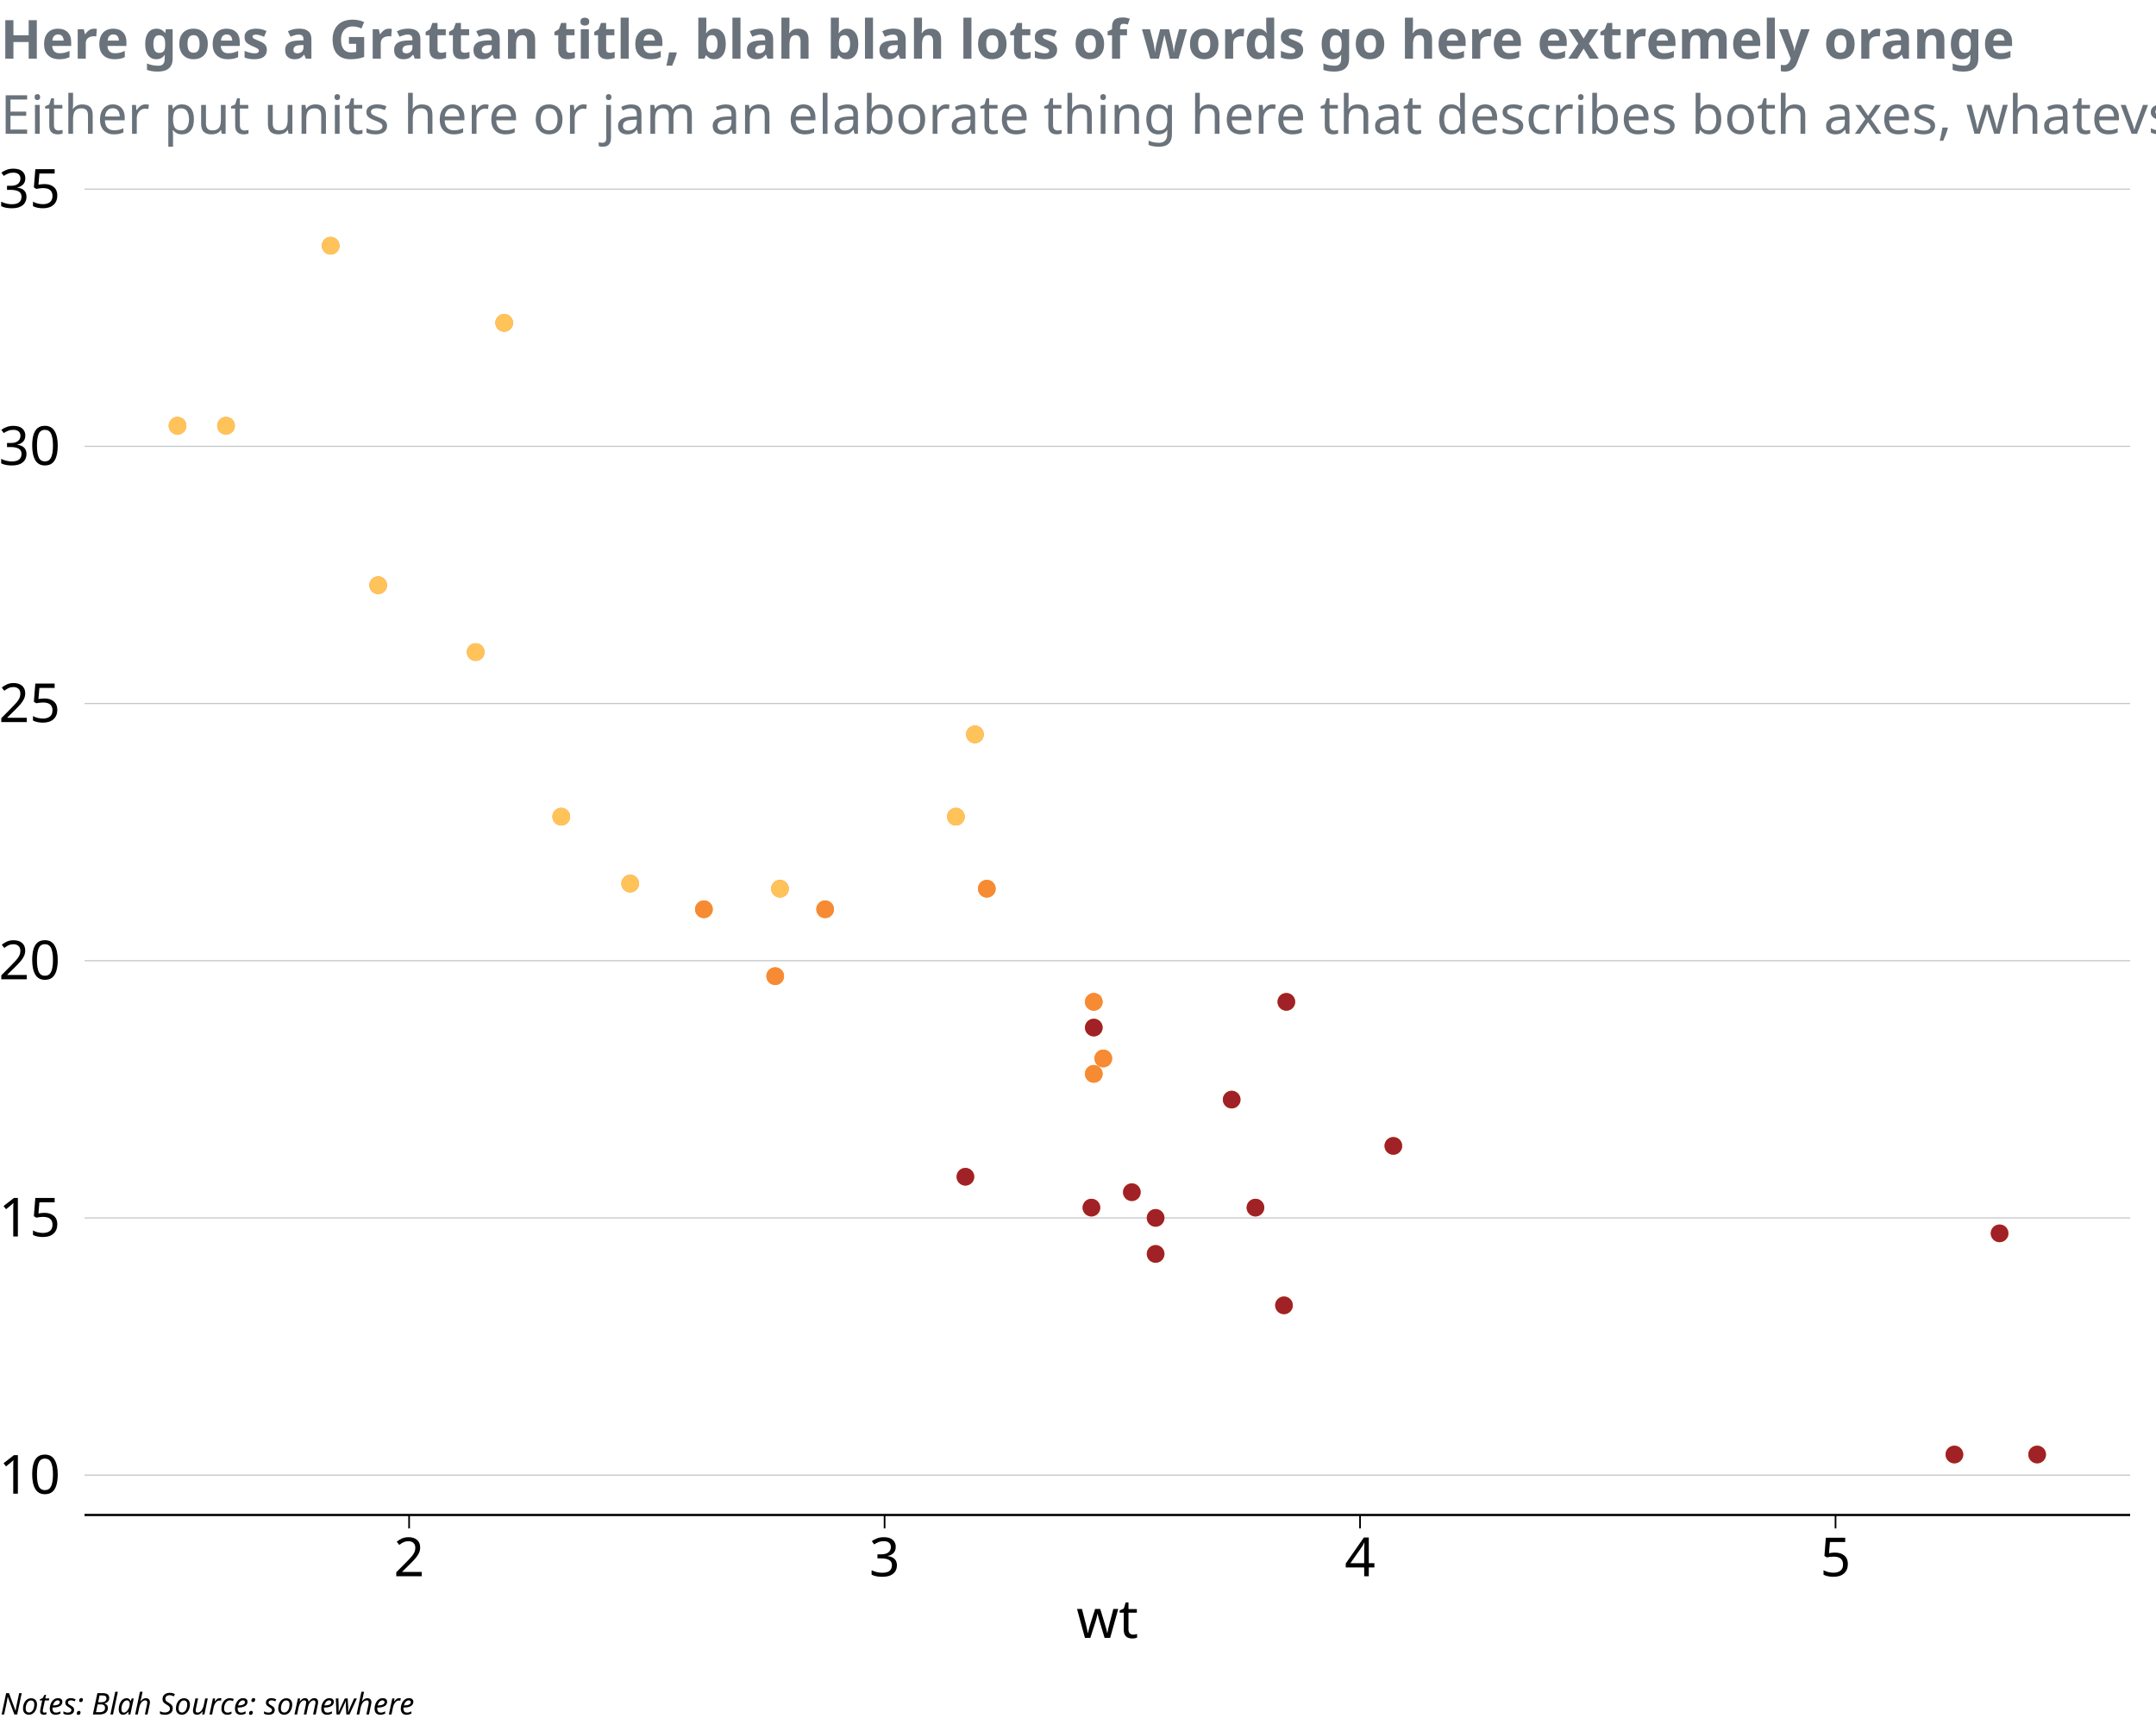
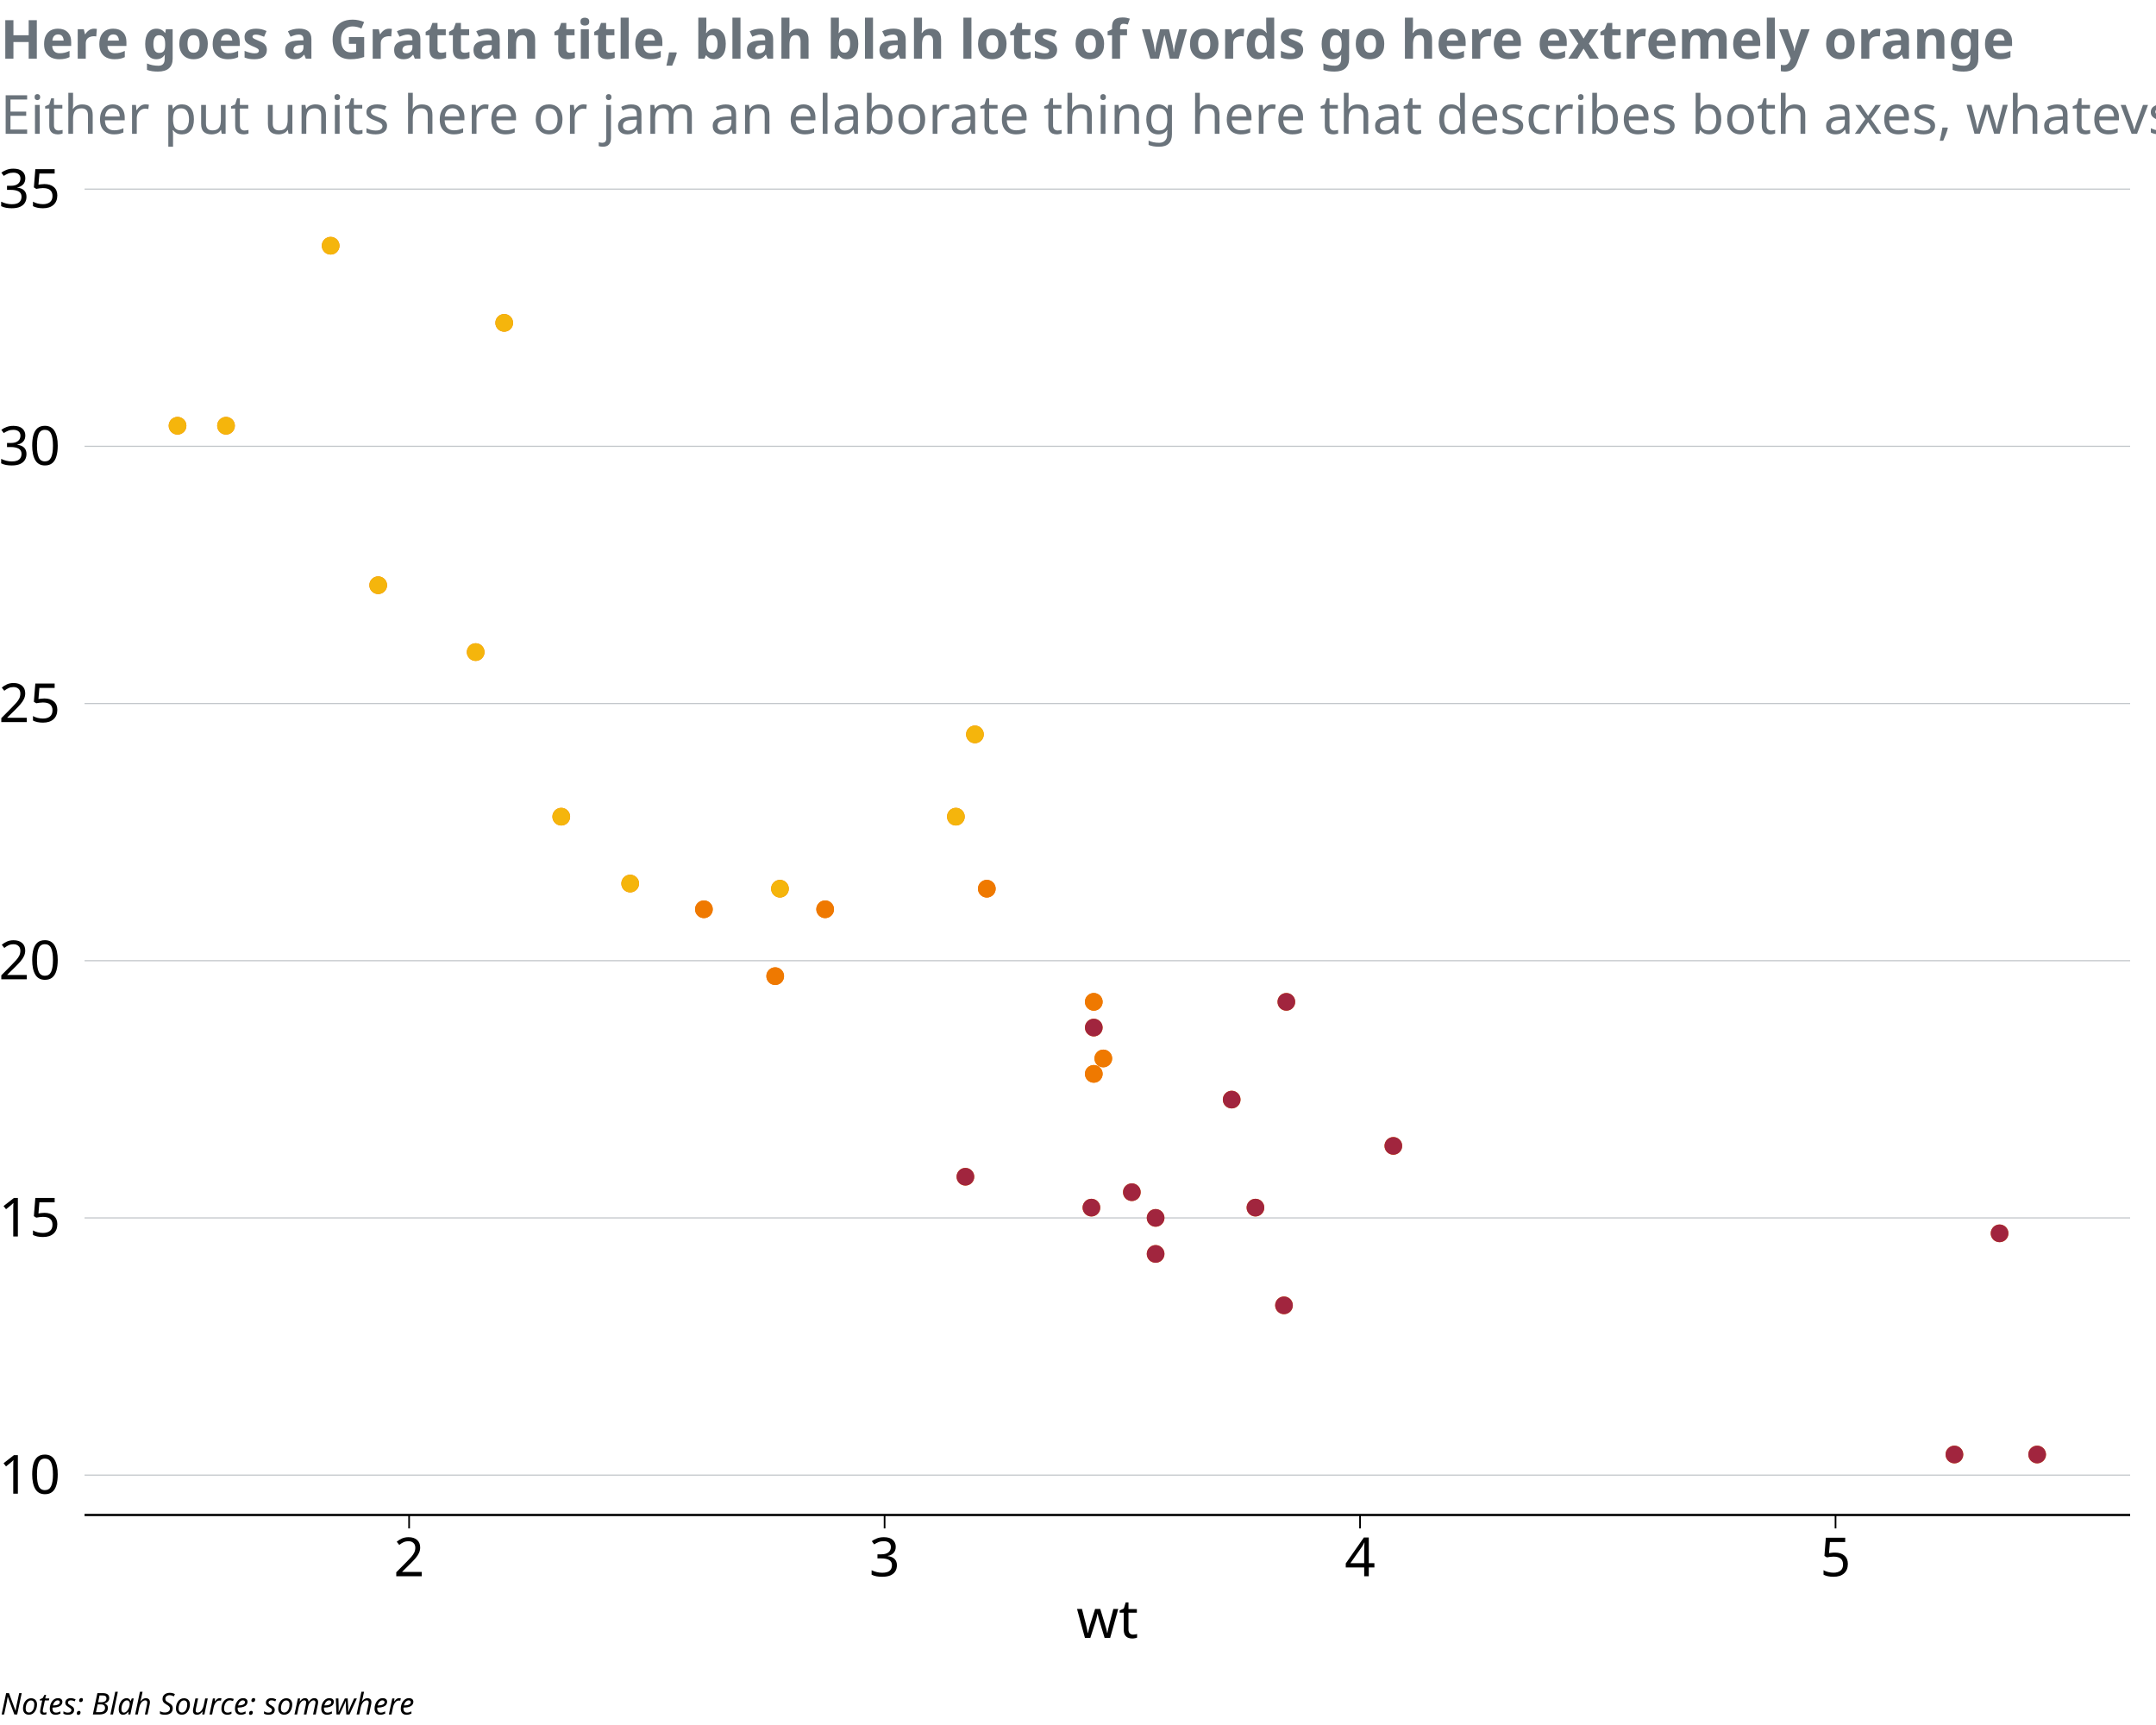
<svg xmlns="http://www.w3.org/2000/svg" class="svglite" data-engine-version="2.0" width="720.00pt" height="576.00pt" viewBox="0 0 720.00 576.00">
  <defs>
    <style type="text/css">
    .svglite line, .svglite polyline, .svglite polygon, .svglite path, .svglite rect, .svglite circle {
      fill: none;
      stroke: #000000;
      stroke-linecap: round;
      stroke-linejoin: round;
      stroke-miterlimit: 10.00;
    }
  </style>
  </defs>
  <rect width="100%" height="100%" style="stroke: none; fill: #FFFFFF;" />
  <defs>
    <clipPath id="cpMC4wMHw3MjAuMDB8MC4wMHw1NzYuMDA=">
      <rect x="0.00" y="0.00" width="720.00" height="576.00" />
    </clipPath>
  </defs>
  <g clip-path="url(#cpMC4wMHw3MjAuMDB8MC4wMHw1NzYuMDA=)">
    <rect x="0.00" y="0.00" width="720.00" height="576.00" style="stroke-width: 0.75; stroke: none; fill: #FFFFFF;" />
  </g>
  <defs>
    <clipPath id="cpMjguMjR8NzExLjM2fDYxLjg2fDUwNS44Nw==">
      <rect x="28.24" y="61.86" width="683.12" height="444.00" />
    </clipPath>
  </defs>
  <g clip-path="url(#cpMjguMjR8NzExLjM2fDYxLjg2fDUwNS44Nw==)">
    <rect x="28.24" y="61.86" width="683.12" height="444.00" style="stroke-width: 0.75; stroke: none; fill: #FFFFFF;" />
    <polyline points="28.24,492.55 711.36,492.55 " style="stroke-width: 0.38; stroke: #C3C7CB; stroke-linecap: butt;" />
    <polyline points="28.24,406.67 711.36,406.67 " style="stroke-width: 0.38; stroke: #C3C7CB; stroke-linecap: butt;" />
    <polyline points="28.24,320.79 711.36,320.79 " style="stroke-width: 0.38; stroke: #C3C7CB; stroke-linecap: butt;" />
    <polyline points="28.24,234.91 711.36,234.91 " style="stroke-width: 0.38; stroke: #C3C7CB; stroke-linecap: butt;" />
    <polyline points="28.24,149.03 711.36,149.03 " style="stroke-width: 0.38; stroke: #C3C7CB; stroke-linecap: butt;" />
    <polyline points="28.24,63.15 711.36,63.15 " style="stroke-width: 0.38; stroke: #C3C7CB; stroke-linecap: butt;" />
-     <circle cx="235.07" cy="303.62" r="2.60" style="stroke-width: 0.71; stroke: #F68B33; fill: #F68B33;" />
-     <circle cx="275.56" cy="303.62" r="2.60" style="stroke-width: 0.71; stroke: #F68B33; fill: #F68B33;" />
-     <circle cx="187.43" cy="272.70" r="2.60" style="stroke-width: 0.71; stroke: #F68B33; fill: #F68B33;" />
-     <circle cx="329.55" cy="296.75" r="2.60" style="stroke-width: 0.71; stroke: #F68B33; fill: #F68B33;" />
-     <circle cx="365.27" cy="343.12" r="2.60" style="stroke-width: 0.71; stroke: #F68B33; fill: #F68B33;" />
-     <circle cx="368.45" cy="353.43" r="2.60" style="stroke-width: 0.71; stroke: #F68B33; fill: #F68B33;" />
-     <circle cx="385.92" cy="418.70" r="2.60" style="stroke-width: 0.71; stroke: #F68B33; fill: #F68B33;" />
-     <circle cx="325.58" cy="245.22" r="2.60" style="stroke-width: 0.71; stroke: #F68B33; fill: #F68B33;" />
-     <circle cx="319.22" cy="272.70" r="2.60" style="stroke-width: 0.71; stroke: #F68B33; fill: #F68B33;" />
-     <circle cx="365.27" cy="334.53" r="2.60" style="stroke-width: 0.71; stroke: #F68B33; fill: #F68B33;" />
-     <circle cx="365.27" cy="358.58" r="2.60" style="stroke-width: 0.71; stroke: #F68B33; fill: #F68B33;" />
-     <circle cx="465.31" cy="382.63" r="2.60" style="stroke-width: 0.71; stroke: #F68B33; fill: #F68B33;" />
-     <circle cx="411.32" cy="367.17" r="2.60" style="stroke-width: 0.71; stroke: #F68B33; fill: #F68B33;" />
-     <circle cx="419.26" cy="403.24" r="2.60" style="stroke-width: 0.71; stroke: #F68B33; fill: #F68B33;" />
-     <circle cx="652.68" cy="485.68" r="2.60" style="stroke-width: 0.71; stroke: #F68B33; fill: #F68B33;" />
-     <circle cx="680.31" cy="485.68" r="2.60" style="stroke-width: 0.71; stroke: #F68B33; fill: #F68B33;" />
-     <circle cx="667.76" cy="411.83" r="2.60" style="stroke-width: 0.71; stroke: #F68B33; fill: #F68B33;" />
-     <circle cx="168.38" cy="107.81" r="2.60" style="stroke-width: 0.71; stroke: #F68B33; fill: #F68B33;" />
-     <circle cx="75.48" cy="142.16" r="2.60" style="stroke-width: 0.71; stroke: #F68B33; fill: #F68B33;" />
-     <circle cx="110.42" cy="82.05" r="2.60" style="stroke-width: 0.71; stroke: #F68B33; fill: #F68B33;" />
-     <circle cx="210.45" cy="295.03" r="2.60" style="stroke-width: 0.71; stroke: #F68B33; fill: #F68B33;" />
-     <circle cx="377.98" cy="398.09" r="2.60" style="stroke-width: 0.71; stroke: #F68B33; fill: #F68B33;" />
-     <circle cx="364.48" cy="403.24" r="2.60" style="stroke-width: 0.71; stroke: #F68B33; fill: #F68B33;" />
-     <circle cx="428.79" cy="435.87" r="2.60" style="stroke-width: 0.71; stroke: #F68B33; fill: #F68B33;" />
-     <circle cx="429.58" cy="334.53" r="2.60" style="stroke-width: 0.71; stroke: #F68B33; fill: #F68B33;" />
-     <circle cx="126.30" cy="195.41" r="2.60" style="stroke-width: 0.71; stroke: #F68B33; fill: #F68B33;" />
-     <circle cx="158.85" cy="217.74" r="2.60" style="stroke-width: 0.71; stroke: #F68B33; fill: #F68B33;" />
-     <circle cx="59.29" cy="142.16" r="2.60" style="stroke-width: 0.71; stroke: #F68B33; fill: #F68B33;" />
-     <circle cx="322.40" cy="392.93" r="2.60" style="stroke-width: 0.71; stroke: #F68B33; fill: #F68B33;" />
-     <circle cx="258.88" cy="325.95" r="2.60" style="stroke-width: 0.71; stroke: #F68B33; fill: #F68B33;" />
-     <circle cx="385.92" cy="406.67" r="2.60" style="stroke-width: 0.71; stroke: #F68B33; fill: #F68B33;" />
-     <circle cx="260.47" cy="296.75" r="2.60" style="stroke-width: 0.71; stroke: #F68B33; fill: #F68B33;" />
-     <circle cx="235.07" cy="303.62" r="2.60" style="stroke-width: 0.71; stroke: #F68B33; fill: #F68B33;" />
-     <circle cx="275.56" cy="303.62" r="2.60" style="stroke-width: 0.71; stroke: #F68B33; fill: #F68B33;" />
-     <circle cx="187.43" cy="272.70" r="2.60" style="stroke-width: 0.71; stroke: #FFC35A; fill: #FFC35A;" />
-     <circle cx="329.55" cy="296.75" r="2.60" style="stroke-width: 0.71; stroke: #F68B33; fill: #F68B33;" />
-     <circle cx="365.27" cy="343.12" r="2.60" style="stroke-width: 0.71; stroke: #A02226; fill: #A02226;" />
-     <circle cx="368.45" cy="353.43" r="2.60" style="stroke-width: 0.71; stroke: #F68B33; fill: #F68B33;" />
-     <circle cx="385.92" cy="418.70" r="2.60" style="stroke-width: 0.71; stroke: #A02226; fill: #A02226;" />
-     <circle cx="325.58" cy="245.22" r="2.60" style="stroke-width: 0.71; stroke: #FFC35A; fill: #FFC35A;" />
-     <circle cx="319.22" cy="272.70" r="2.60" style="stroke-width: 0.71; stroke: #FFC35A; fill: #FFC35A;" />
-     <circle cx="365.27" cy="334.53" r="2.60" style="stroke-width: 0.71; stroke: #F68B33; fill: #F68B33;" />
-     <circle cx="365.27" cy="358.58" r="2.60" style="stroke-width: 0.71; stroke: #F68B33; fill: #F68B33;" />
-     <circle cx="465.31" cy="382.63" r="2.60" style="stroke-width: 0.71; stroke: #A02226; fill: #A02226;" />
-     <circle cx="411.32" cy="367.17" r="2.60" style="stroke-width: 0.71; stroke: #A02226; fill: #A02226;" />
-     <circle cx="419.26" cy="403.24" r="2.60" style="stroke-width: 0.71; stroke: #A02226; fill: #A02226;" />
-     <circle cx="652.68" cy="485.68" r="2.60" style="stroke-width: 0.71; stroke: #A02226; fill: #A02226;" />
-     <circle cx="680.31" cy="485.68" r="2.60" style="stroke-width: 0.71; stroke: #A02226; fill: #A02226;" />
-     <circle cx="667.76" cy="411.83" r="2.60" style="stroke-width: 0.71; stroke: #A02226; fill: #A02226;" />
-     <circle cx="168.38" cy="107.81" r="2.60" style="stroke-width: 0.71; stroke: #FFC35A; fill: #FFC35A;" />
-     <circle cx="75.48" cy="142.16" r="2.60" style="stroke-width: 0.71; stroke: #FFC35A; fill: #FFC35A;" />
-     <circle cx="110.42" cy="82.05" r="2.60" style="stroke-width: 0.71; stroke: #FFC35A; fill: #FFC35A;" />
-     <circle cx="210.45" cy="295.03" r="2.60" style="stroke-width: 0.71; stroke: #FFC35A; fill: #FFC35A;" />
-     <circle cx="377.98" cy="398.09" r="2.60" style="stroke-width: 0.71; stroke: #A02226; fill: #A02226;" />
-     <circle cx="364.48" cy="403.24" r="2.60" style="stroke-width: 0.71; stroke: #A02226; fill: #A02226;" />
-     <circle cx="428.79" cy="435.87" r="2.60" style="stroke-width: 0.71; stroke: #A02226; fill: #A02226;" />
-     <circle cx="429.58" cy="334.53" r="2.60" style="stroke-width: 0.71; stroke: #A02226; fill: #A02226;" />
-     <circle cx="126.30" cy="195.41" r="2.60" style="stroke-width: 0.71; stroke: #FFC35A; fill: #FFC35A;" />
-     <circle cx="158.85" cy="217.74" r="2.60" style="stroke-width: 0.71; stroke: #FFC35A; fill: #FFC35A;" />
-     <circle cx="59.29" cy="142.16" r="2.60" style="stroke-width: 0.71; stroke: #FFC35A; fill: #FFC35A;" />
-     <circle cx="322.40" cy="392.93" r="2.60" style="stroke-width: 0.71; stroke: #A02226; fill: #A02226;" />
-     <circle cx="258.88" cy="325.95" r="2.60" style="stroke-width: 0.71; stroke: #F68B33; fill: #F68B33;" />
-     <circle cx="385.92" cy="406.67" r="2.60" style="stroke-width: 0.71; stroke: #A02226; fill: #A02226;" />
-     <circle cx="260.47" cy="296.75" r="2.60" style="stroke-width: 0.71; stroke: #FFC35A; fill: #FFC35A;" />
+     <circle cx="235.07" cy="303.62" r="2.60" style="stroke-width: 0.71; stroke: #EF7900; fill: #EF7900;" />
+     <circle cx="275.56" cy="303.62" r="2.60" style="stroke-width: 0.71; stroke: #EF7900; fill: #EF7900;" />
+     <circle cx="187.43" cy="272.70" r="2.60" style="stroke-width: 0.71; stroke: #EF7900; fill: #EF7900;" />
+     <circle cx="329.55" cy="296.75" r="2.60" style="stroke-width: 0.71; stroke: #EF7900; fill: #EF7900;" />
+     <circle cx="365.27" cy="343.12" r="2.60" style="stroke-width: 0.71; stroke: #EF7900; fill: #EF7900;" />
+     <circle cx="368.45" cy="353.43" r="2.60" style="stroke-width: 0.71; stroke: #EF7900; fill: #EF7900;" />
+     <circle cx="385.92" cy="418.70" r="2.60" style="stroke-width: 0.71; stroke: #EF7900; fill: #EF7900;" />
+     <circle cx="325.58" cy="245.22" r="2.60" style="stroke-width: 0.71; stroke: #EF7900; fill: #EF7900;" />
+     <circle cx="319.22" cy="272.70" r="2.60" style="stroke-width: 0.71; stroke: #EF7900; fill: #EF7900;" />
+     <circle cx="365.27" cy="334.53" r="2.60" style="stroke-width: 0.71; stroke: #EF7900; fill: #EF7900;" />
+     <circle cx="365.27" cy="358.58" r="2.60" style="stroke-width: 0.71; stroke: #EF7900; fill: #EF7900;" />
+     <circle cx="465.31" cy="382.63" r="2.60" style="stroke-width: 0.71; stroke: #EF7900; fill: #EF7900;" />
+     <circle cx="411.32" cy="367.17" r="2.60" style="stroke-width: 0.71; stroke: #EF7900; fill: #EF7900;" />
+     <circle cx="419.26" cy="403.24" r="2.60" style="stroke-width: 0.71; stroke: #EF7900; fill: #EF7900;" />
+     <circle cx="652.68" cy="485.68" r="2.60" style="stroke-width: 0.71; stroke: #EF7900; fill: #EF7900;" />
+     <circle cx="680.31" cy="485.68" r="2.60" style="stroke-width: 0.71; stroke: #EF7900; fill: #EF7900;" />
+     <circle cx="667.76" cy="411.83" r="2.60" style="stroke-width: 0.71; stroke: #EF7900; fill: #EF7900;" />
+     <circle cx="168.38" cy="107.81" r="2.60" style="stroke-width: 0.71; stroke: #EF7900; fill: #EF7900;" />
+     <circle cx="75.48" cy="142.16" r="2.60" style="stroke-width: 0.71; stroke: #EF7900; fill: #EF7900;" />
+     <circle cx="110.42" cy="82.05" r="2.60" style="stroke-width: 0.71; stroke: #EF7900; fill: #EF7900;" />
+     <circle cx="210.45" cy="295.03" r="2.60" style="stroke-width: 0.71; stroke: #EF7900; fill: #EF7900;" />
+     <circle cx="377.98" cy="398.09" r="2.60" style="stroke-width: 0.71; stroke: #EF7900; fill: #EF7900;" />
+     <circle cx="364.48" cy="403.24" r="2.60" style="stroke-width: 0.71; stroke: #EF7900; fill: #EF7900;" />
+     <circle cx="428.79" cy="435.87" r="2.60" style="stroke-width: 0.71; stroke: #EF7900; fill: #EF7900;" />
+     <circle cx="429.58" cy="334.53" r="2.60" style="stroke-width: 0.71; stroke: #EF7900; fill: #EF7900;" />
+     <circle cx="126.30" cy="195.41" r="2.60" style="stroke-width: 0.71; stroke: #EF7900; fill: #EF7900;" />
+     <circle cx="158.85" cy="217.74" r="2.60" style="stroke-width: 0.71; stroke: #EF7900; fill: #EF7900;" />
+     <circle cx="59.29" cy="142.16" r="2.60" style="stroke-width: 0.71; stroke: #EF7900; fill: #EF7900;" />
+     <circle cx="322.40" cy="392.93" r="2.60" style="stroke-width: 0.71; stroke: #EF7900; fill: #EF7900;" />
+     <circle cx="258.88" cy="325.95" r="2.60" style="stroke-width: 0.71; stroke: #EF7900; fill: #EF7900;" />
+     <circle cx="385.92" cy="406.67" r="2.60" style="stroke-width: 0.71; stroke: #EF7900; fill: #EF7900;" />
+     <circle cx="260.47" cy="296.75" r="2.60" style="stroke-width: 0.71; stroke: #EF7900; fill: #EF7900;" />
+     <circle cx="235.07" cy="303.62" r="2.60" style="stroke-width: 0.71; stroke: #EF7900; fill: #EF7900;" />
+     <circle cx="275.56" cy="303.62" r="2.60" style="stroke-width: 0.71; stroke: #EF7900; fill: #EF7900;" />
+     <circle cx="187.43" cy="272.70" r="2.60" style="stroke-width: 0.71; stroke: #F5B50C; fill: #F5B50C;" />
+     <circle cx="329.55" cy="296.75" r="2.60" style="stroke-width: 0.71; stroke: #EF7900; fill: #EF7900;" />
+     <circle cx="365.27" cy="343.12" r="2.60" style="stroke-width: 0.71; stroke: #A1253E; fill: #A1253E;" />
+     <circle cx="368.45" cy="353.43" r="2.60" style="stroke-width: 0.71; stroke: #EF7900; fill: #EF7900;" />
+     <circle cx="385.92" cy="418.70" r="2.60" style="stroke-width: 0.71; stroke: #A1253E; fill: #A1253E;" />
+     <circle cx="325.58" cy="245.22" r="2.60" style="stroke-width: 0.71; stroke: #F5B50C; fill: #F5B50C;" />
+     <circle cx="319.22" cy="272.70" r="2.60" style="stroke-width: 0.71; stroke: #F5B50C; fill: #F5B50C;" />
+     <circle cx="365.27" cy="334.53" r="2.60" style="stroke-width: 0.71; stroke: #EF7900; fill: #EF7900;" />
+     <circle cx="365.27" cy="358.58" r="2.60" style="stroke-width: 0.71; stroke: #EF7900; fill: #EF7900;" />
+     <circle cx="465.31" cy="382.63" r="2.60" style="stroke-width: 0.71; stroke: #A1253E; fill: #A1253E;" />
+     <circle cx="411.32" cy="367.17" r="2.60" style="stroke-width: 0.71; stroke: #A1253E; fill: #A1253E;" />
+     <circle cx="419.26" cy="403.24" r="2.60" style="stroke-width: 0.71; stroke: #A1253E; fill: #A1253E;" />
+     <circle cx="652.68" cy="485.68" r="2.60" style="stroke-width: 0.71; stroke: #A1253E; fill: #A1253E;" />
+     <circle cx="680.31" cy="485.68" r="2.60" style="stroke-width: 0.71; stroke: #A1253E; fill: #A1253E;" />
+     <circle cx="667.76" cy="411.83" r="2.60" style="stroke-width: 0.71; stroke: #A1253E; fill: #A1253E;" />
+     <circle cx="168.38" cy="107.81" r="2.60" style="stroke-width: 0.71; stroke: #F5B50C; fill: #F5B50C;" />
+     <circle cx="75.48" cy="142.16" r="2.60" style="stroke-width: 0.71; stroke: #F5B50C; fill: #F5B50C;" />
+     <circle cx="110.42" cy="82.05" r="2.60" style="stroke-width: 0.71; stroke: #F5B50C; fill: #F5B50C;" />
+     <circle cx="210.45" cy="295.03" r="2.60" style="stroke-width: 0.71; stroke: #F5B50C; fill: #F5B50C;" />
+     <circle cx="377.98" cy="398.09" r="2.60" style="stroke-width: 0.71; stroke: #A1253E; fill: #A1253E;" />
+     <circle cx="364.48" cy="403.24" r="2.60" style="stroke-width: 0.71; stroke: #A1253E; fill: #A1253E;" />
+     <circle cx="428.79" cy="435.87" r="2.60" style="stroke-width: 0.71; stroke: #A1253E; fill: #A1253E;" />
+     <circle cx="429.58" cy="334.53" r="2.60" style="stroke-width: 0.71; stroke: #A1253E; fill: #A1253E;" />
+     <circle cx="126.30" cy="195.41" r="2.60" style="stroke-width: 0.71; stroke: #F5B50C; fill: #F5B50C;" />
+     <circle cx="158.85" cy="217.74" r="2.60" style="stroke-width: 0.71; stroke: #F5B50C; fill: #F5B50C;" />
+     <circle cx="59.29" cy="142.16" r="2.60" style="stroke-width: 0.71; stroke: #F5B50C; fill: #F5B50C;" />
+     <circle cx="322.40" cy="392.93" r="2.60" style="stroke-width: 0.71; stroke: #A1253E; fill: #A1253E;" />
+     <circle cx="258.88" cy="325.95" r="2.60" style="stroke-width: 0.71; stroke: #EF7900; fill: #EF7900;" />
+     <circle cx="385.92" cy="406.67" r="2.60" style="stroke-width: 0.71; stroke: #A1253E; fill: #A1253E;" />
+     <circle cx="260.47" cy="296.75" r="2.60" style="stroke-width: 0.71; stroke: #F5B50C; fill: #F5B50C;" />
  </g>
  <g clip-path="url(#cpMC4wMHw3MjAuMDB8MC4wMHw1NzYuMDA=)">
    <text x="20.17" y="498.75" text-anchor="end" style="font-size: 18.00px; font-family: sans;" textLength="20.02px" lengthAdjust="spacingAndGlyphs">10</text>
    <text x="20.17" y="412.87" text-anchor="end" style="font-size: 18.00px; font-family: sans;" textLength="20.02px" lengthAdjust="spacingAndGlyphs">15</text>
    <text x="20.17" y="326.99" text-anchor="end" style="font-size: 18.00px; font-family: sans;" textLength="20.02px" lengthAdjust="spacingAndGlyphs">20</text>
    <text x="20.17" y="241.11" text-anchor="end" style="font-size: 18.00px; font-family: sans;" textLength="20.02px" lengthAdjust="spacingAndGlyphs">25</text>
    <text x="20.17" y="155.23" text-anchor="end" style="font-size: 18.00px; font-family: sans;" textLength="20.02px" lengthAdjust="spacingAndGlyphs">30</text>
    <text x="20.17" y="69.35" text-anchor="end" style="font-size: 18.00px; font-family: sans;" textLength="20.02px" lengthAdjust="spacingAndGlyphs">35</text>
    <polyline points="28.24,505.87 711.36,505.87 " style="stroke-width: 0.75; stroke-linecap: butt;" />
    <polyline points="136.62,510.35 136.62,505.87 " style="stroke-width: 0.56; stroke-linecap: butt;" />
    <polyline points="295.41,510.35 295.41,505.87 " style="stroke-width: 0.56; stroke-linecap: butt;" />
    <polyline points="454.19,510.35 454.19,505.87 " style="stroke-width: 0.56; stroke-linecap: butt;" />
    <polyline points="612.98,510.35 612.98,505.87 " style="stroke-width: 0.56; stroke-linecap: butt;" />
    <text x="136.62" y="526.32" text-anchor="middle" style="font-size: 18.00px; font-family: sans;" textLength="10.01px" lengthAdjust="spacingAndGlyphs">2</text>
    <text x="295.41" y="526.32" text-anchor="middle" style="font-size: 18.00px; font-family: sans;" textLength="10.01px" lengthAdjust="spacingAndGlyphs">3</text>
    <text x="454.19" y="526.32" text-anchor="middle" style="font-size: 18.00px; font-family: sans;" textLength="10.01px" lengthAdjust="spacingAndGlyphs">4</text>
    <text x="612.98" y="526.32" text-anchor="middle" style="font-size: 18.00px; font-family: sans;" textLength="10.01px" lengthAdjust="spacingAndGlyphs">5</text>
    <text x="369.80" y="546.93" text-anchor="middle" style="font-size: 18.00px; font-family: sans;" textLength="18.00px" lengthAdjust="spacingAndGlyphs">wt</text>
    <text x="0.14" y="44.68" style="font-size: 18.00px; fill: #6A737B; font-family: sans;" textLength="682.47px" lengthAdjust="spacingAndGlyphs">Either put units here or jam an elaborate thing here that describes both axes, whatevs</text>
    <text x="0.14" y="19.59" style="font-size: 18.00px; font-weight: bold; fill: #6A737B; font-family: sans;" textLength="595.38px" lengthAdjust="spacingAndGlyphs">Here goes a Grattan title, blah blah lots of words go here extremely orange</text>
    <text x="0.14" y="572.49" style="font-size: 9.99px; font-style: italic; font-family: sans;" textLength="143.29px" lengthAdjust="spacingAndGlyphs">Notes: Blah Source: somewhere</text>
  </g>
</svg>
